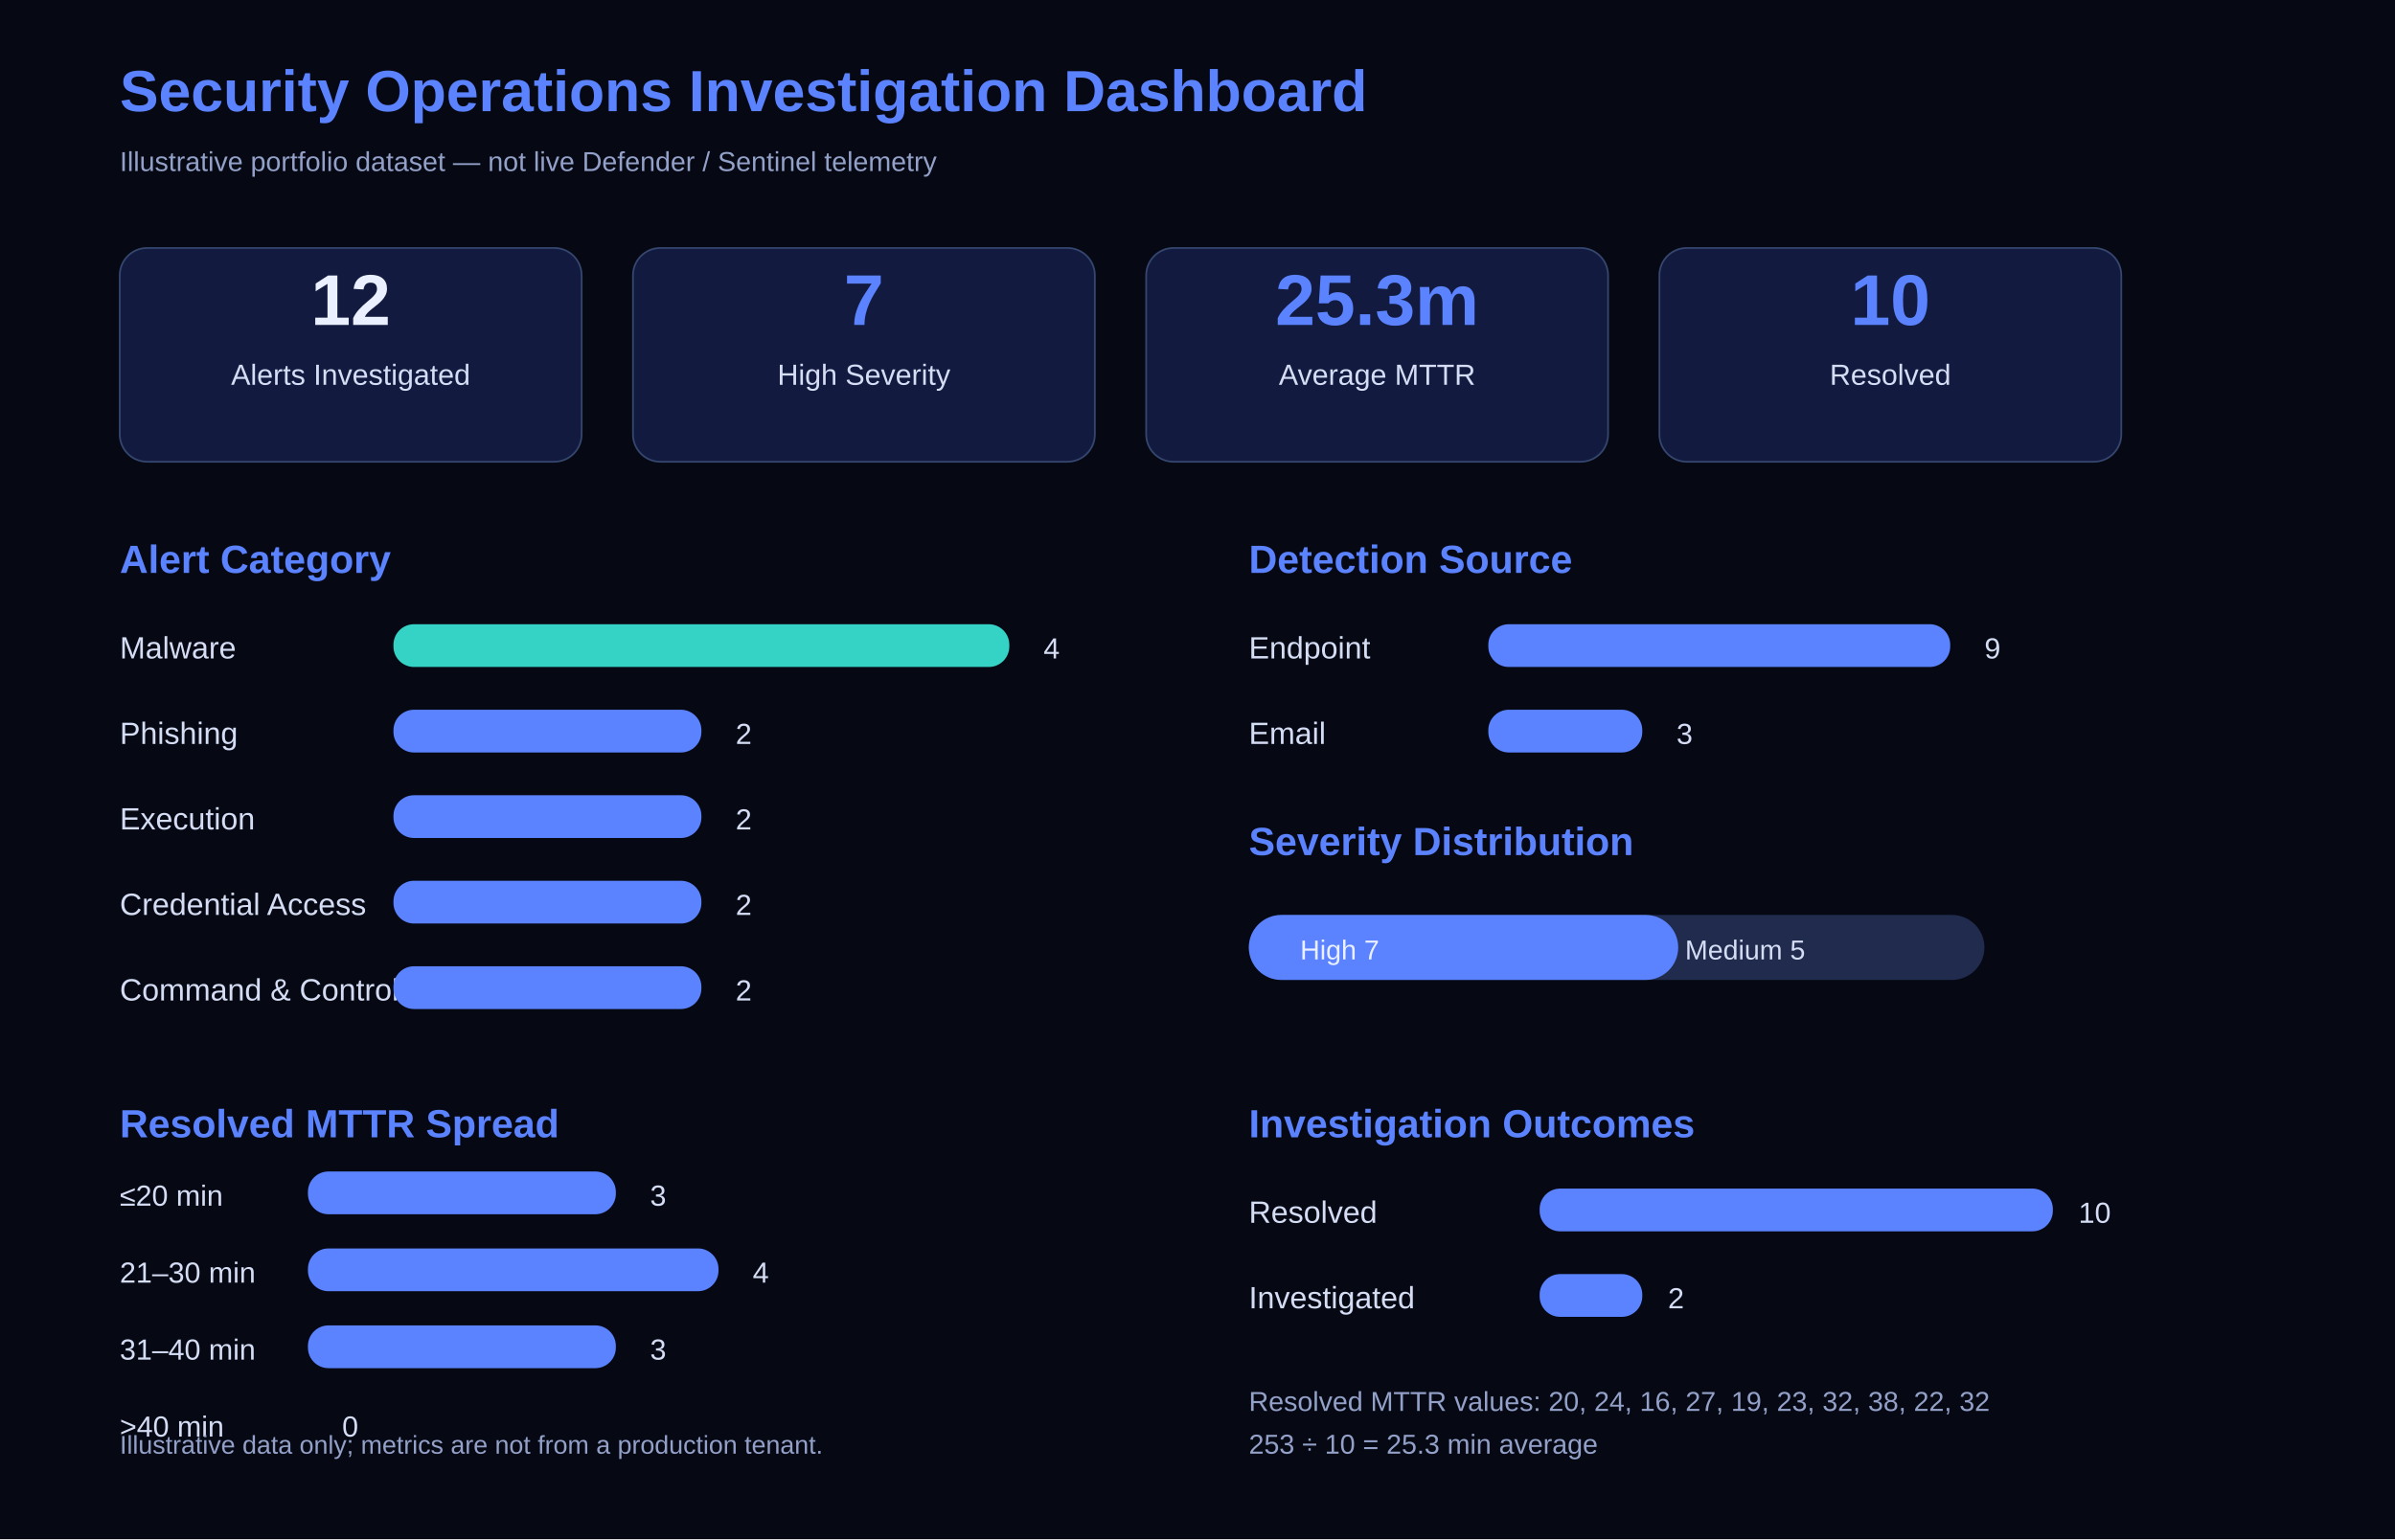
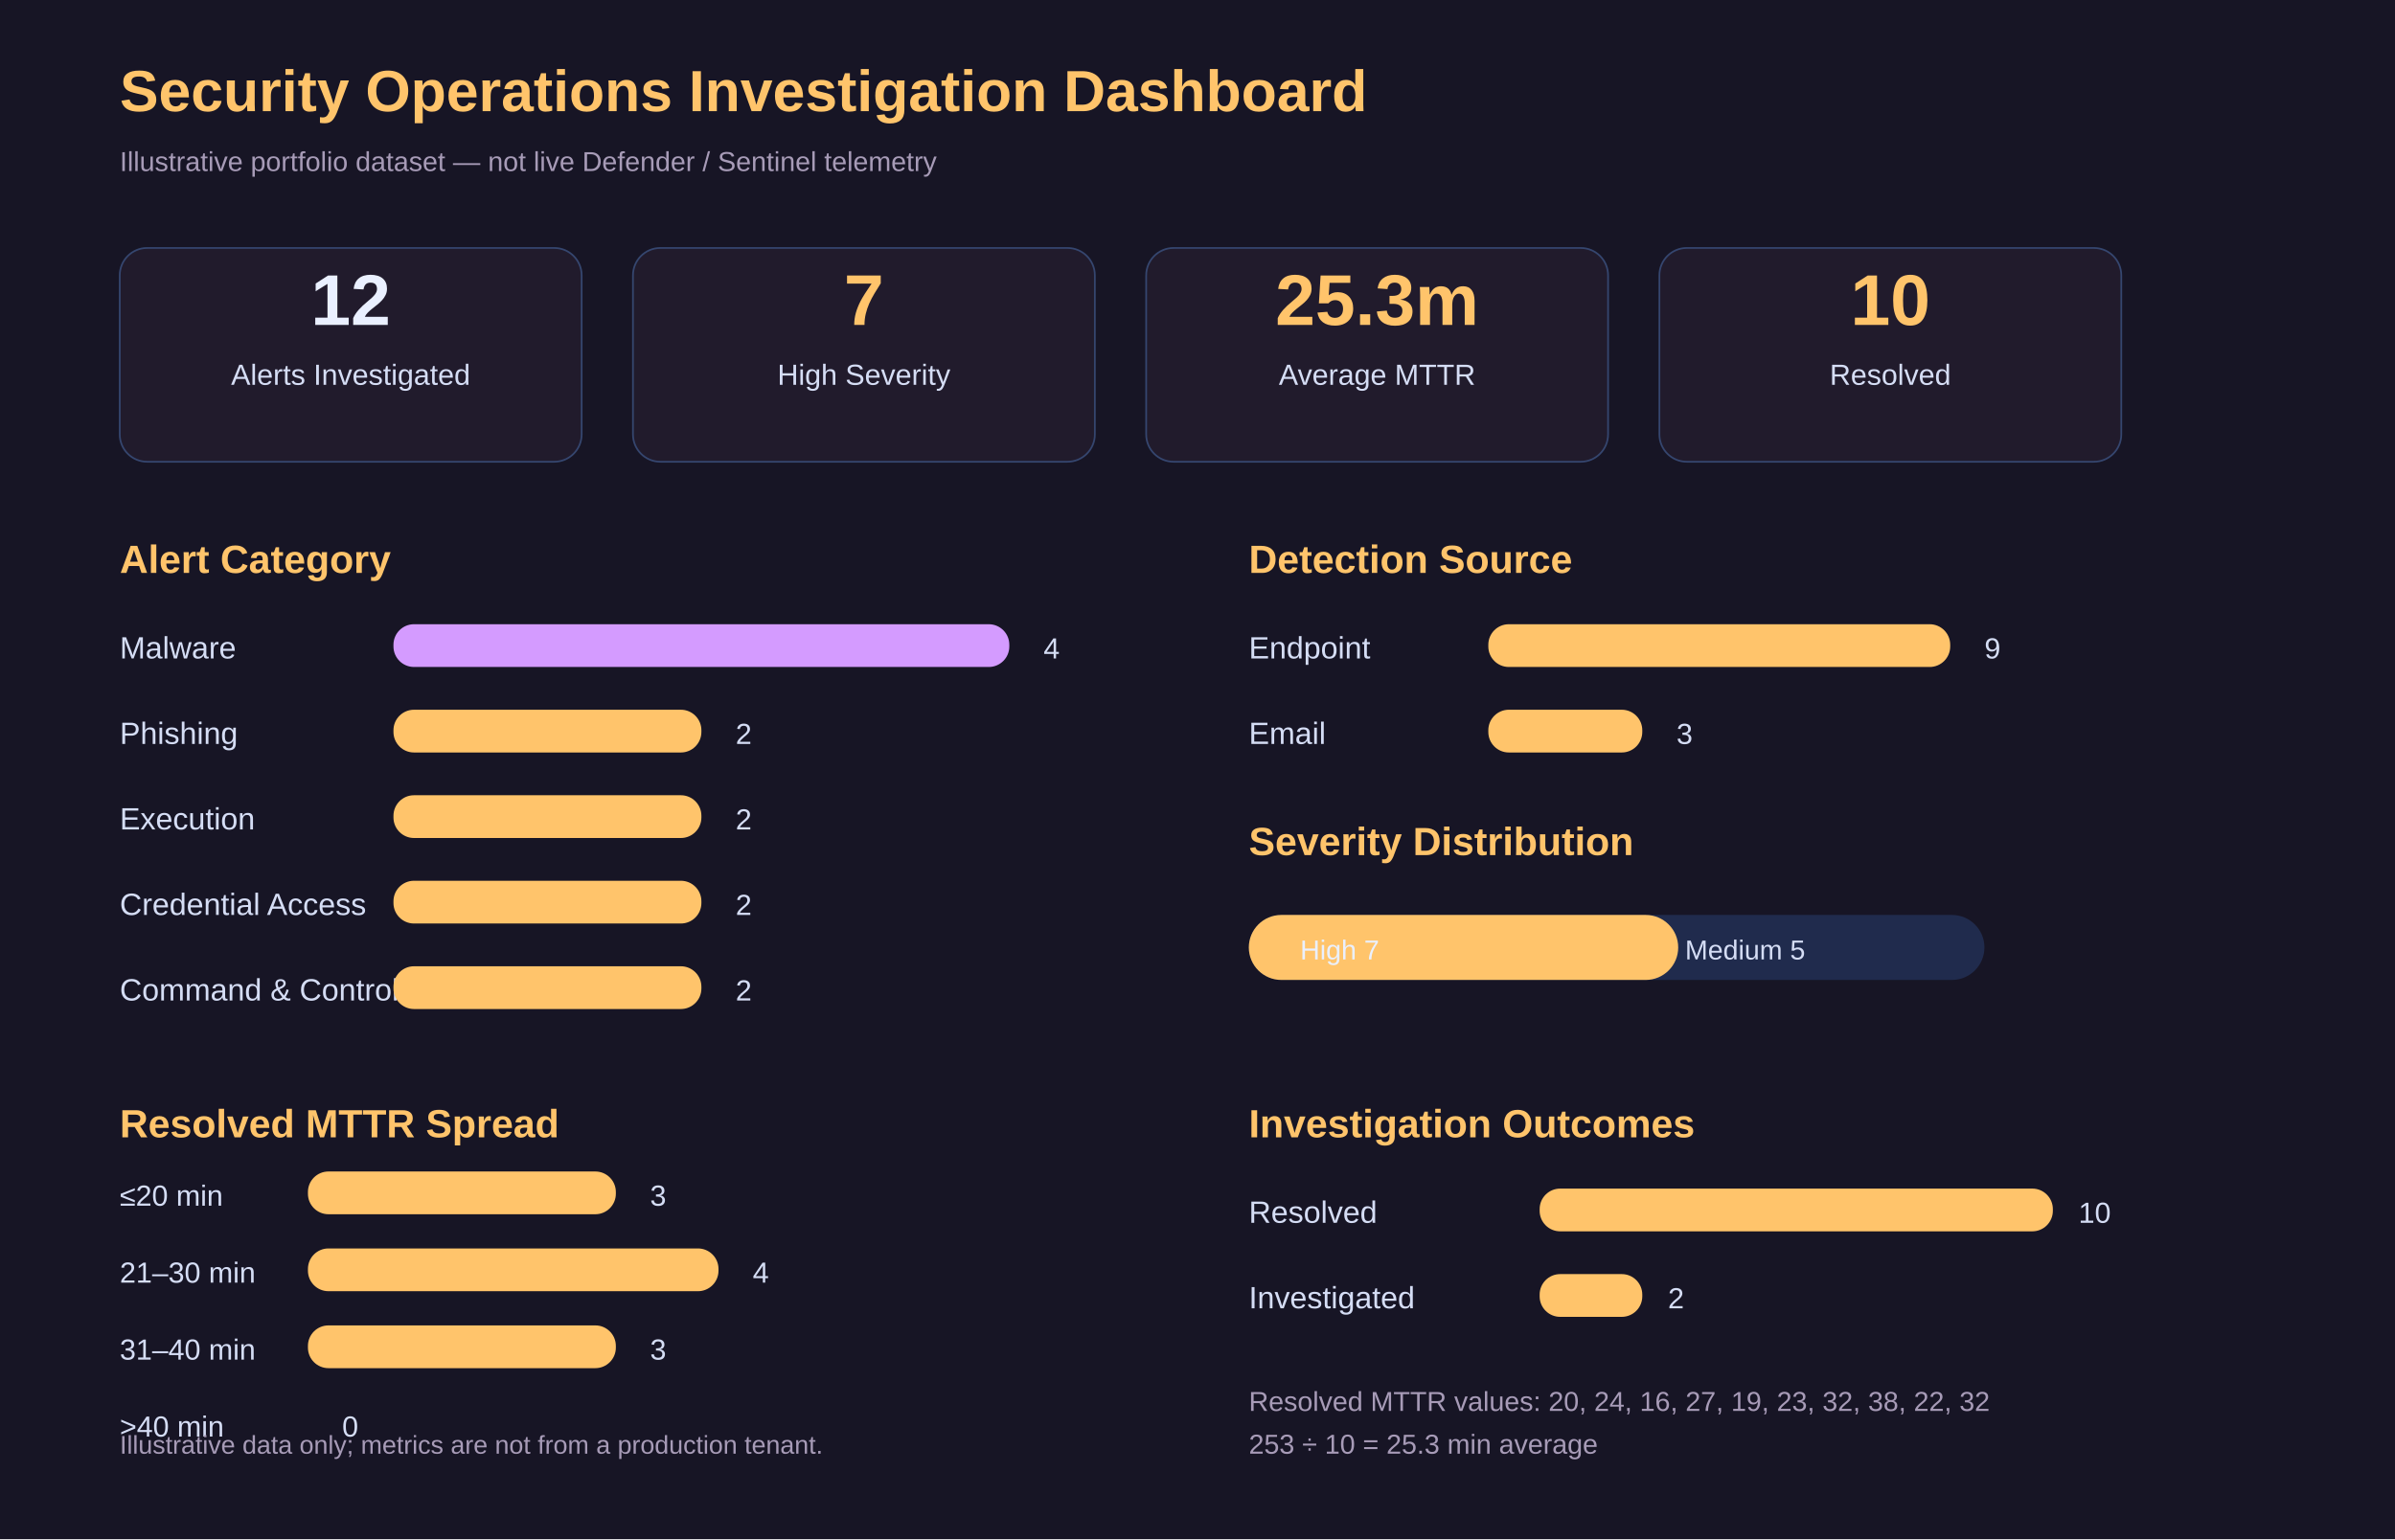
<svg xmlns="http://www.w3.org/2000/svg" width="1400" height="900">
-   <rect width="1400" height="900" fill="#060914" />
-   <text x="70" y="65" font-family="Arial" font-size="34" font-weight="700" fill="#5B83FF">Security Operations Investigation Dashboard</text>
-   <text x="70" y="100" font-family="Arial" font-size="16" fill="#93A0C8">Illustrative portfolio dataset — not live Defender / Sentinel telemetry</text>
+   <rect width="1400" height="900" fill="#171525" />
+   <text x="70" y="65" font-family="Arial" font-size="34" font-weight="700" fill="#FFC46B">Security Operations Investigation Dashboard</text>
+   <text x="70" y="100" font-family="Arial" font-size="16" fill="#A79BB7">Illustrative portfolio dataset — not live Defender / Sentinel telemetry</text>
  <g font-family="Arial">
-     <rect x="70" y="145" width="270" height="125" rx="16" fill="#121B3F" stroke="#35466F" />
+     <rect x="70" y="145" width="270" height="125" rx="16" fill="#211B2C" stroke="#35466F" />
    <text x="205" y="190" text-anchor="middle" font-size="42" font-weight="700" fill="#EAF0FF">12</text>
    <text x="205" y="225" text-anchor="middle" font-size="17" fill="#D5DDF5">Alerts Investigated</text>
-     <rect x="370" y="145" width="270" height="125" rx="16" fill="#121B3F" stroke="#35466F" />
-     <text x="505" y="190" text-anchor="middle" font-size="42" font-weight="700" fill="#5B83FF">7</text>
+     <rect x="370" y="145" width="270" height="125" rx="16" fill="#211B2C" stroke="#35466F" />
+     <text x="505" y="190" text-anchor="middle" font-size="42" font-weight="700" fill="#FFC46B">7</text>
    <text x="505" y="225" text-anchor="middle" font-size="17" fill="#D5DDF5">High Severity</text>
-     <rect x="670" y="145" width="270" height="125" rx="16" fill="#121B3F" stroke="#35466F" />
-     <text x="805" y="190" text-anchor="middle" font-size="42" font-weight="700" fill="#5B83FF">25.3m</text>
+     <rect x="670" y="145" width="270" height="125" rx="16" fill="#211B2C" stroke="#35466F" />
+     <text x="805" y="190" text-anchor="middle" font-size="42" font-weight="700" fill="#FFC46B">25.3m</text>
    <text x="805" y="225" text-anchor="middle" font-size="17" fill="#D5DDF5">Average MTTR</text>
-     <rect x="970" y="145" width="270" height="125" rx="16" fill="#121B3F" stroke="#35466F" />
-     <text x="1105" y="190" text-anchor="middle" font-size="42" font-weight="700" fill="#5B83FF">10</text>
+     <rect x="970" y="145" width="270" height="125" rx="16" fill="#211B2C" stroke="#35466F" />
+     <text x="1105" y="190" text-anchor="middle" font-size="42" font-weight="700" fill="#FFC46B">10</text>
    <text x="1105" y="225" text-anchor="middle" font-size="17" fill="#D5DDF5">Resolved</text>
-     <text x="70" y="335" font-size="23" font-weight="700" fill="#5B83FF">Alert Category</text>
+     <text x="70" y="335" font-size="23" font-weight="700" fill="#FFC46B">Alert Category</text>
    <text x="70" y="385" font-size="18" fill="#D5DDF5">Malware</text>
-     <rect x="230" y="365" width="360" height="25" rx="12" fill="#35D3C6" />
+     <rect x="230" y="365" width="360" height="25" rx="12" fill="#D49BFF" />
    <text x="610" y="385" font-size="17" fill="#D5DDF5">4</text>
    <text x="70" y="435" font-size="18" fill="#D5DDF5">Phishing</text>
-     <rect x="230" y="415" width="180" height="25" rx="12" fill="#5B83FF" />
+     <rect x="230" y="415" width="180" height="25" rx="12" fill="#FFC46B" />
    <text x="430" y="435" font-size="17" fill="#D5DDF5">2</text>
    <text x="70" y="485" font-size="18" fill="#D5DDF5">Execution</text>
-     <rect x="230" y="465" width="180" height="25" rx="12" fill="#5B83FF" />
+     <rect x="230" y="465" width="180" height="25" rx="12" fill="#FFC46B" />
    <text x="430" y="485" font-size="17" fill="#D5DDF5">2</text>
    <text x="70" y="535" font-size="18" fill="#D5DDF5">Credential Access</text>
-     <rect x="230" y="515" width="180" height="25" rx="12" fill="#5B83FF" />
+     <rect x="230" y="515" width="180" height="25" rx="12" fill="#FFC46B" />
    <text x="430" y="535" font-size="17" fill="#D5DDF5">2</text>
    <text x="70" y="585" font-size="18" fill="#D5DDF5">Command &amp; Control</text>
-     <rect x="230" y="565" width="180" height="25" rx="12" fill="#5B83FF" />
+     <rect x="230" y="565" width="180" height="25" rx="12" fill="#FFC46B" />
    <text x="430" y="585" font-size="17" fill="#D5DDF5">2</text>
-     <text x="730" y="335" font-size="23" font-weight="700" fill="#5B83FF">Detection Source</text>
+     <text x="730" y="335" font-size="23" font-weight="700" fill="#FFC46B">Detection Source</text>
    <text x="730" y="385" font-size="18" fill="#D5DDF5">Endpoint</text>
-     <rect x="870" y="365" width="270" height="25" rx="12" fill="#5B83FF" />
+     <rect x="870" y="365" width="270" height="25" rx="12" fill="#FFC46B" />
    <text x="1160" y="385" font-size="17" fill="#D5DDF5">9</text>
    <text x="730" y="435" font-size="18" fill="#D5DDF5">Email</text>
-     <rect x="870" y="415" width="90" height="25" rx="12" fill="#5B83FF" />
+     <rect x="870" y="415" width="90" height="25" rx="12" fill="#FFC46B" />
    <text x="980" y="435" font-size="17" fill="#D5DDF5">3</text>
-     <text x="730" y="500" font-size="23" font-weight="700" fill="#5B83FF">Severity Distribution</text>
+     <text x="730" y="500" font-size="23" font-weight="700" fill="#FFC46B">Severity Distribution</text>
    <rect x="730" y="535" width="430" height="38" rx="19" fill="#202B4D" />
-     <rect x="730" y="535" width="251" height="38" rx="19" fill="#5B83FF" />
+     <rect x="730" y="535" width="251" height="38" rx="19" fill="#FFC46B" />
    <text x="760" y="561" font-size="16" fill="#EAF0FF">High 7</text>
    <text x="985" y="561" font-size="16" fill="#D5DDF5">Medium 5</text>
-     <text x="70" y="665" font-size="23" font-weight="700" fill="#5B83FF">Resolved MTTR Spread</text>
+     <text x="70" y="665" font-size="23" font-weight="700" fill="#FFC46B">Resolved MTTR Spread</text>
    <text x="70" y="705" font-size="17" fill="#D5DDF5">≤20 min</text>
-     <rect x="180" y="685" width="180" height="25" rx="12" fill="#5B83FF" />
+     <rect x="180" y="685" width="180" height="25" rx="12" fill="#FFC46B" />
    <text x="380" y="705" font-size="17" fill="#D5DDF5">3</text>
    <text x="70" y="750" font-size="17" fill="#D5DDF5">21–30 min</text>
-     <rect x="180" y="730" width="240" height="25" rx="12" fill="#5B83FF" />
+     <rect x="180" y="730" width="240" height="25" rx="12" fill="#FFC46B" />
    <text x="440" y="750" font-size="17" fill="#D5DDF5">4</text>
    <text x="70" y="795" font-size="17" fill="#D5DDF5">31–40 min</text>
-     <rect x="180" y="775" width="180" height="25" rx="12" fill="#5B83FF" />
+     <rect x="180" y="775" width="180" height="25" rx="12" fill="#FFC46B" />
    <text x="380" y="795" font-size="17" fill="#D5DDF5">3</text>
    <text x="70" y="840" font-size="17" fill="#D5DDF5">&gt;40 min</text>
-     <rect x="180" y="820" width="0" height="25" rx="12" fill="#5B83FF" />
+     <rect x="180" y="820" width="0" height="25" rx="12" fill="#FFC46B" />
    <text x="200" y="840" font-size="17" fill="#D5DDF5">0</text>
-     <text x="730" y="665" font-size="23" font-weight="700" fill="#5B83FF">Investigation Outcomes</text>
+     <text x="730" y="665" font-size="23" font-weight="700" fill="#FFC46B">Investigation Outcomes</text>
    <text x="730" y="715" font-size="18" fill="#D5DDF5">Resolved</text>
-     <rect x="900" y="695" width="300" height="25" rx="12" fill="#5B83FF" />
+     <rect x="900" y="695" width="300" height="25" rx="12" fill="#FFC46B" />
    <text x="1215" y="715" font-size="17" fill="#D5DDF5">10</text>
    <text x="730" y="765" font-size="18" fill="#D5DDF5">Investigated</text>
-     <rect x="900" y="745" width="60" height="25" rx="12" fill="#5B83FF" />
+     <rect x="900" y="745" width="60" height="25" rx="12" fill="#FFC46B" />
    <text x="975" y="765" font-size="17" fill="#D5DDF5">2</text>
-     <text x="730" y="825" font-size="16" fill="#93A0C8">Resolved MTTR values: 20, 24, 16, 27, 19, 23, 32, 38, 22, 32</text>
-     <text x="730" y="850" font-size="16" fill="#93A0C8">253 ÷ 10 = 25.3 min average</text>
+     <text x="730" y="825" font-size="16" fill="#A79BB7">Resolved MTTR values: 20, 24, 16, 27, 19, 23, 32, 38, 22, 32</text>
+     <text x="730" y="850" font-size="16" fill="#A79BB7">253 ÷ 10 = 25.3 min average</text>
  </g>
-   <text x="70" y="850" font-family="Arial" font-size="15" fill="#93A0C8">Illustrative data only; metrics are not from a production tenant.</text>
+   <text x="70" y="850" font-family="Arial" font-size="15" fill="#A79BB7">Illustrative data only; metrics are not from a production tenant.</text>
</svg>
